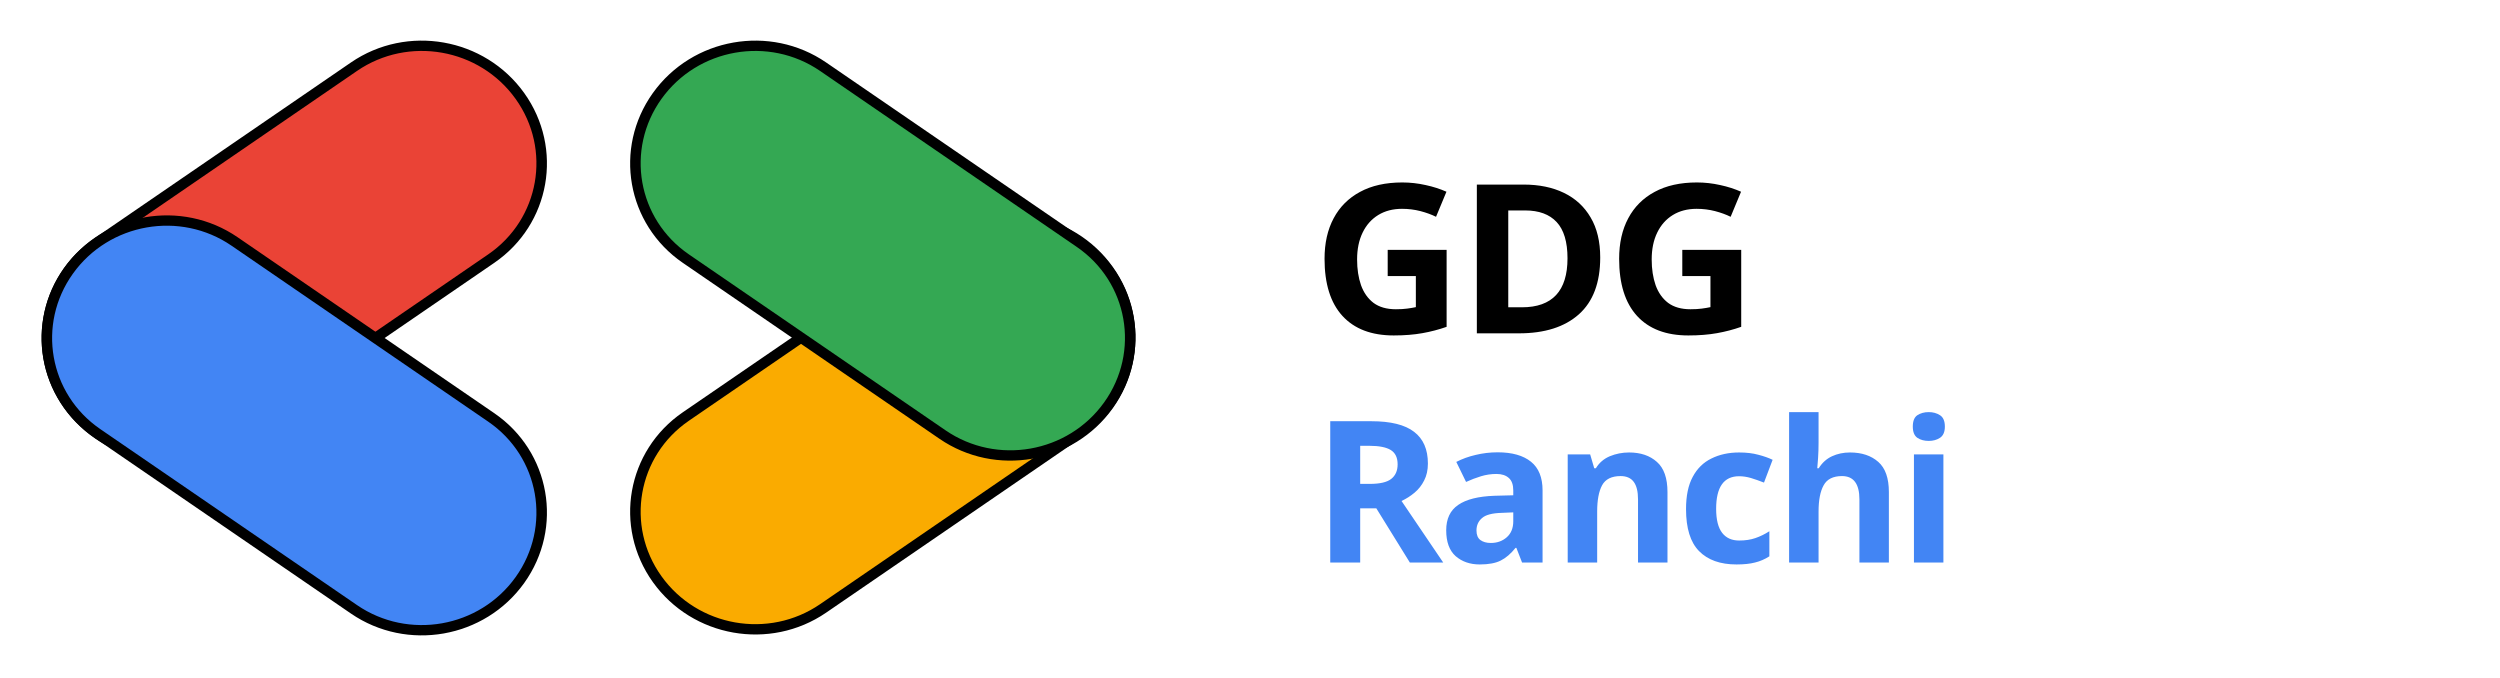
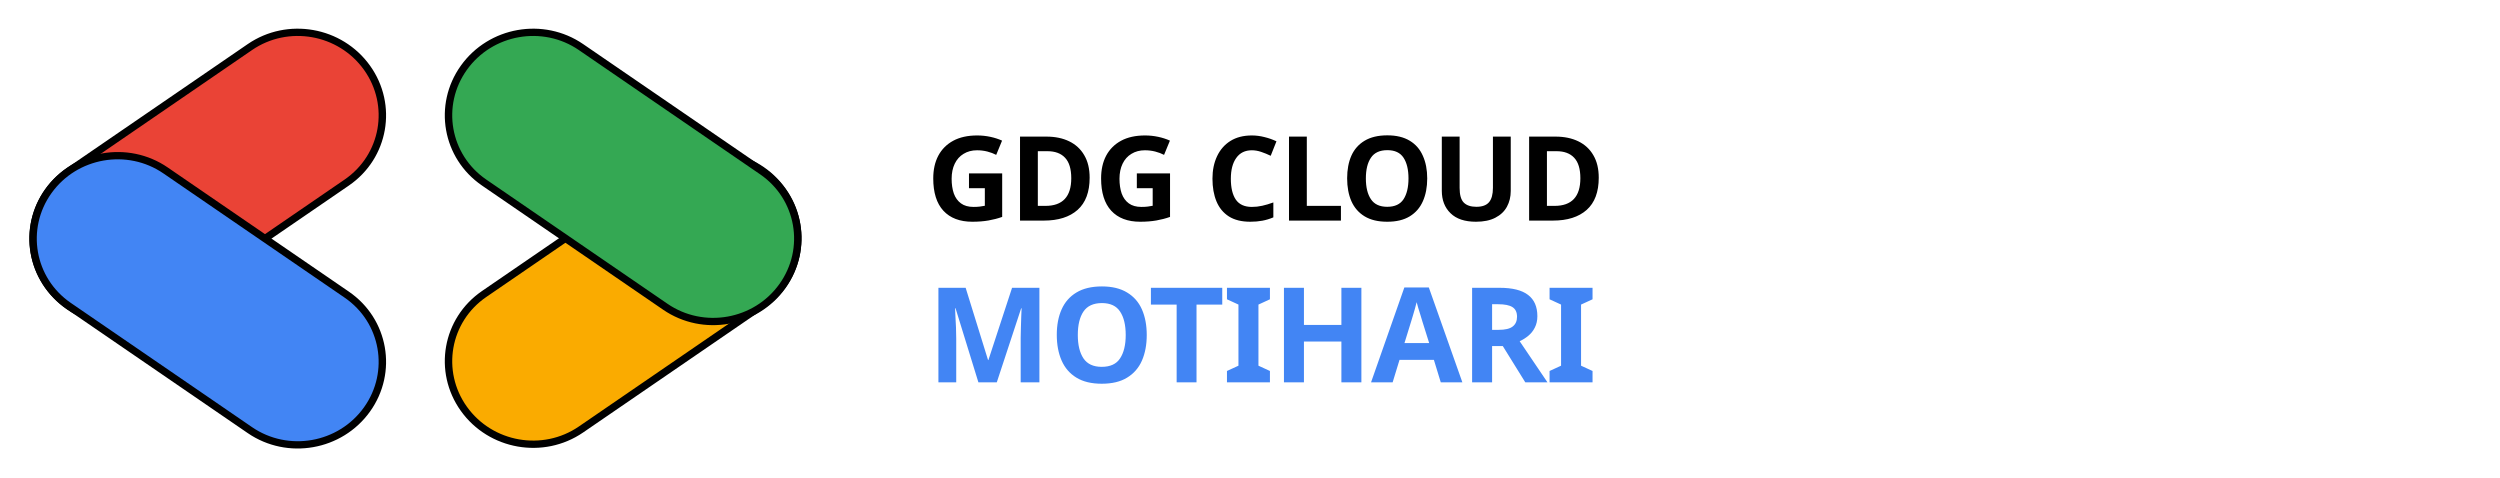
- <svg xmlns="http://www.w3.org/2000/svg" width="240" height="65" viewBox="0 0 240 65" fill="none">
+ <svg xmlns="http://www.w3.org/2000/svg" width="340" height="65" viewBox="0 0 340 65" fill="none">
  <g transform="translate(0, 0)">
    <rect width="52.525" height="22.65" rx="11.325" transform="matrix(0.824812 -0.565408 0.581748 0.813369 0 29.6982)" fill="#EA4336" stroke="black" />
    <rect width="52.525" height="22.65" rx="11.325" transform="matrix(0.824812 0.565408 0.581748 -0.813369 0 35.1995)" fill="#4285F4" stroke="black" />
    <rect width="52.525" height="22.65" rx="11.325" transform="matrix(-0.824812 0.565408 -0.581748 -0.813369 113 35.1138)" fill="#FAAB00" stroke="black" />
    <rect width="52.525" height="22.65" rx="11.325" transform="matrix(-0.824812 -0.565408 -0.581748 0.813369 113 29.6982)" fill="#34A853" stroke="black" />
  </g>
-   <text x="126" y="32" font-family="'Plus Jakarta Sans', sans-serif" font-weight="900" font-size="20" fill="#000000" letter-spacing="-0.5px">GDG</text>
-   <text x="126" y="54" font-family="'Plus Jakarta Sans', sans-serif" font-weight="800" font-size="19" fill="#4285F4" letter-spacing="-0.5px">Ranchi</text>
+   <text x="126" y="30" font-family="'Plus Jakarta Sans', sans-serif" font-weight="900" font-size="16" fill="#000000" letter-spacing="-0.3px">GDG CLOUD</text>
+   <text x="126" y="52" font-family="'Plus Jakarta Sans', sans-serif" font-weight="800" font-size="18" fill="#4285F4" letter-spacing="-0.3px">MOTIHARI</text>
</svg>
